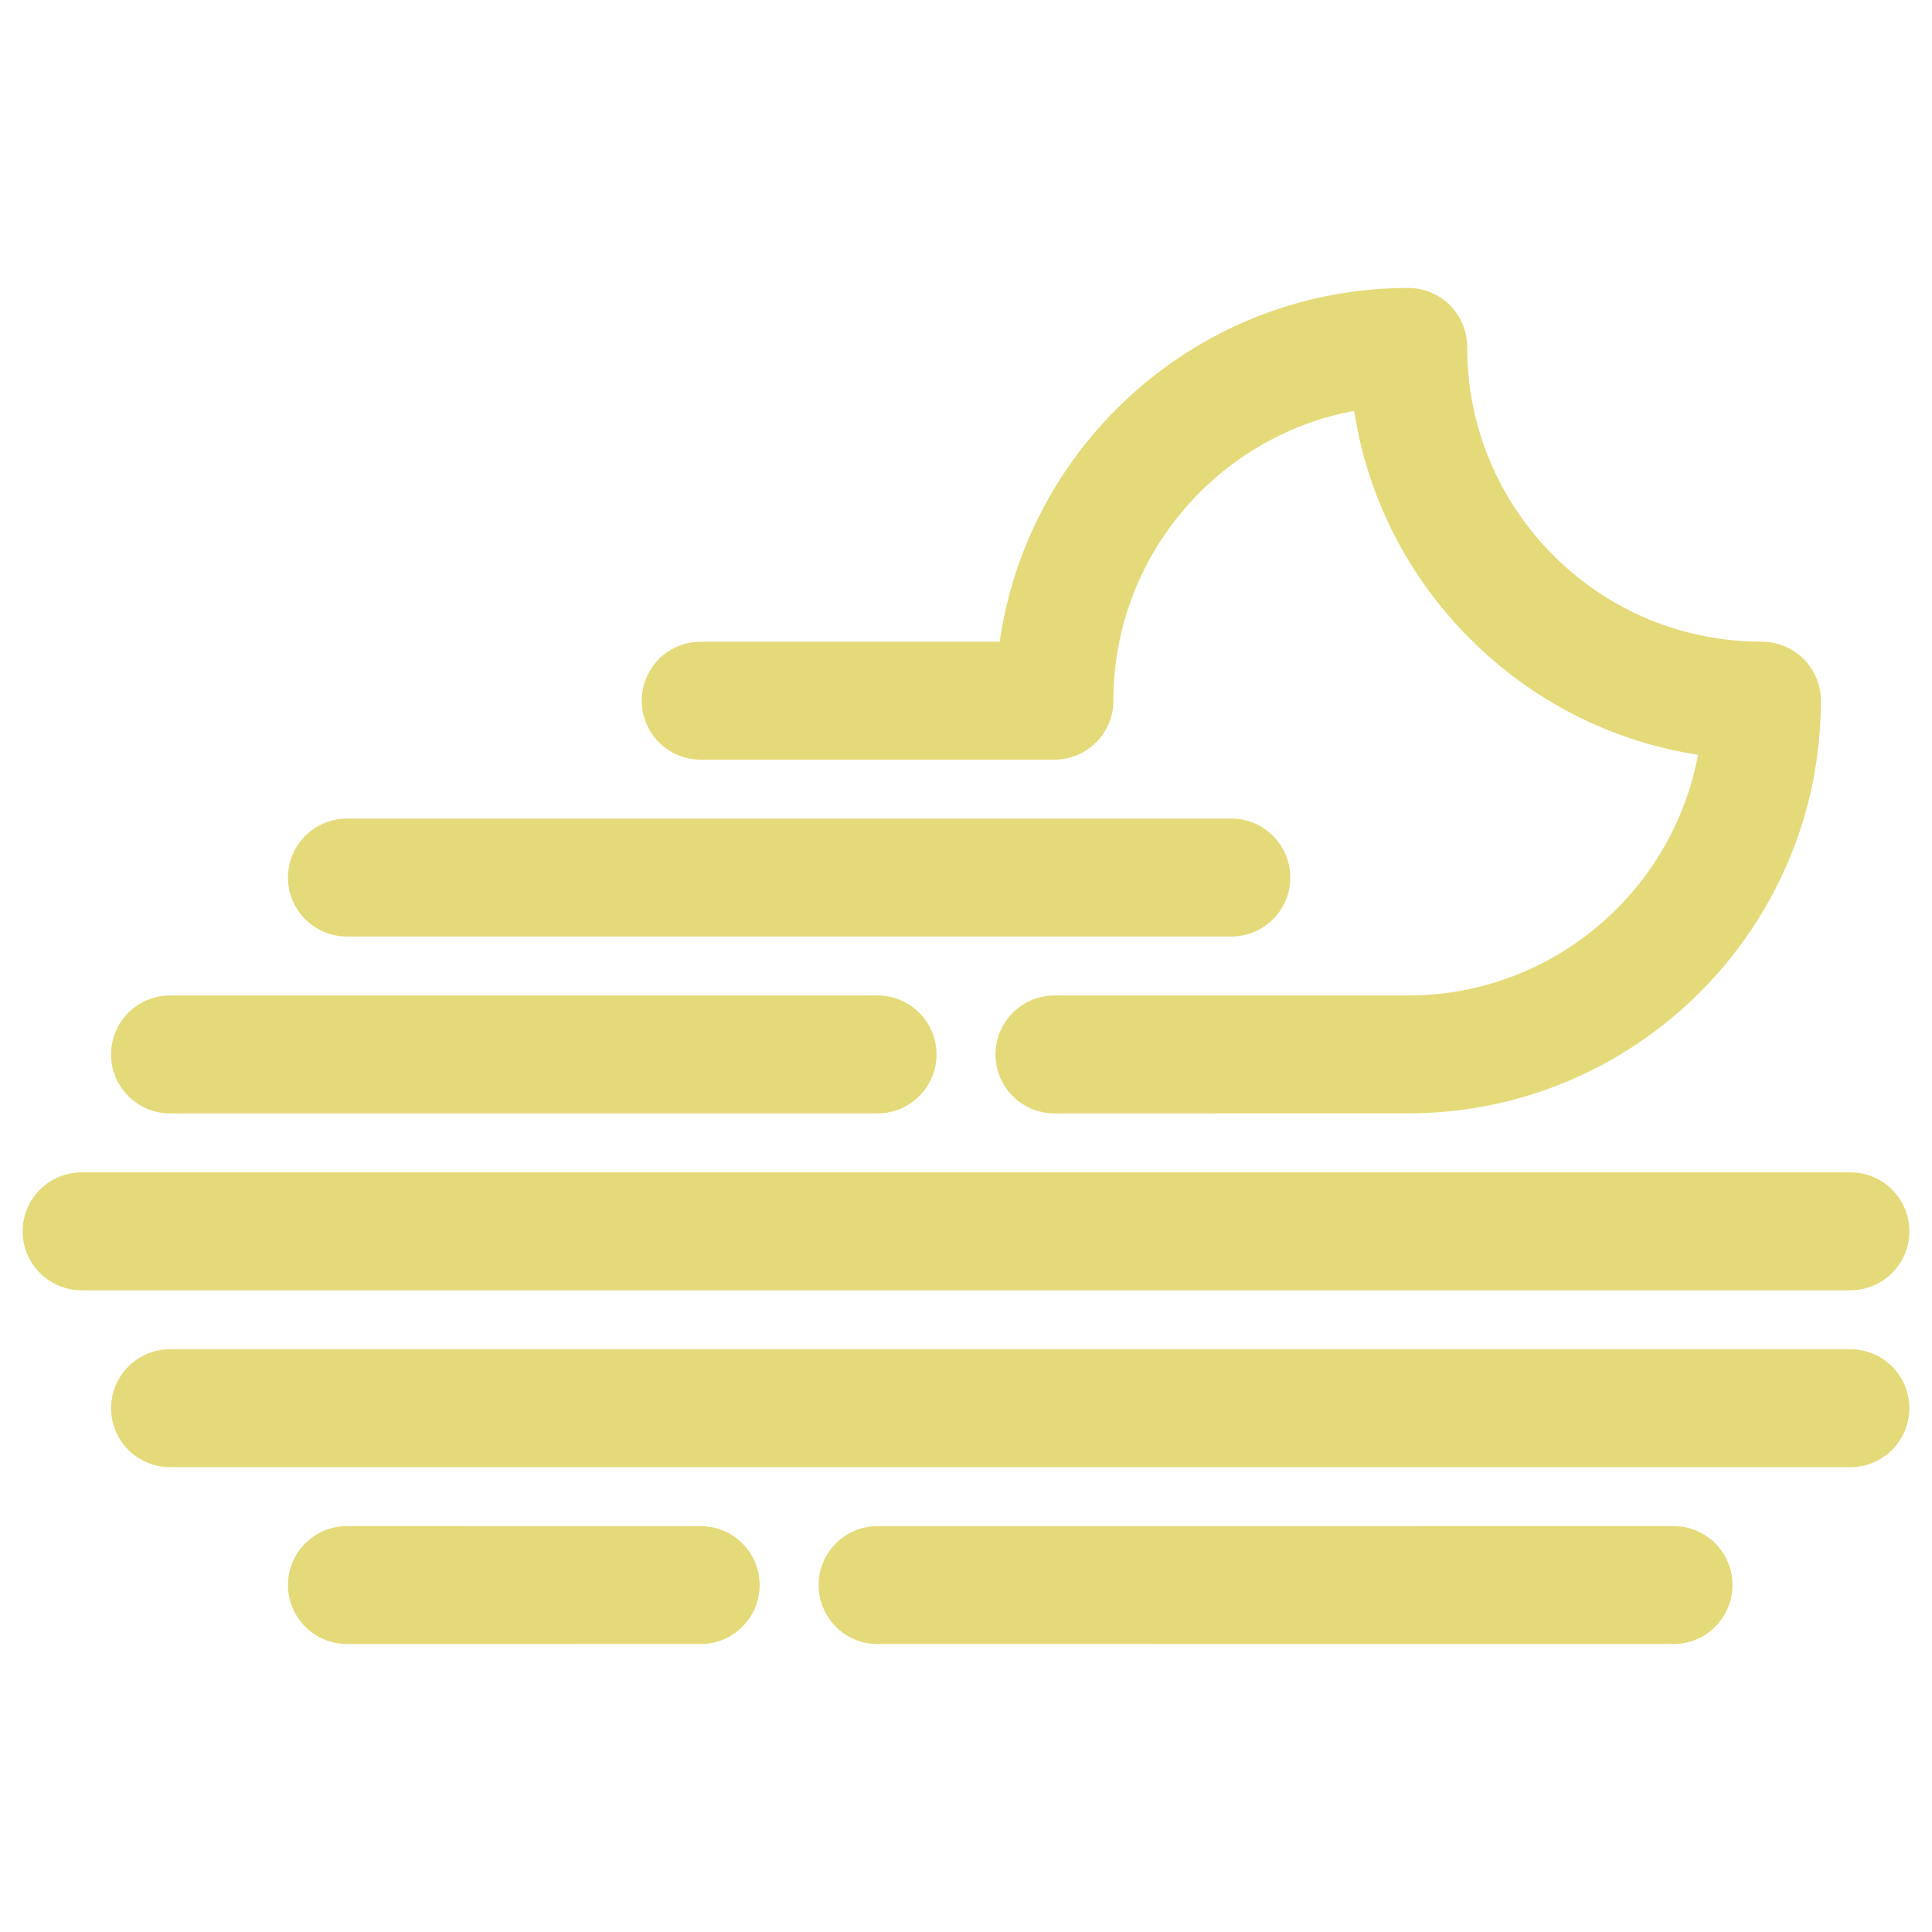
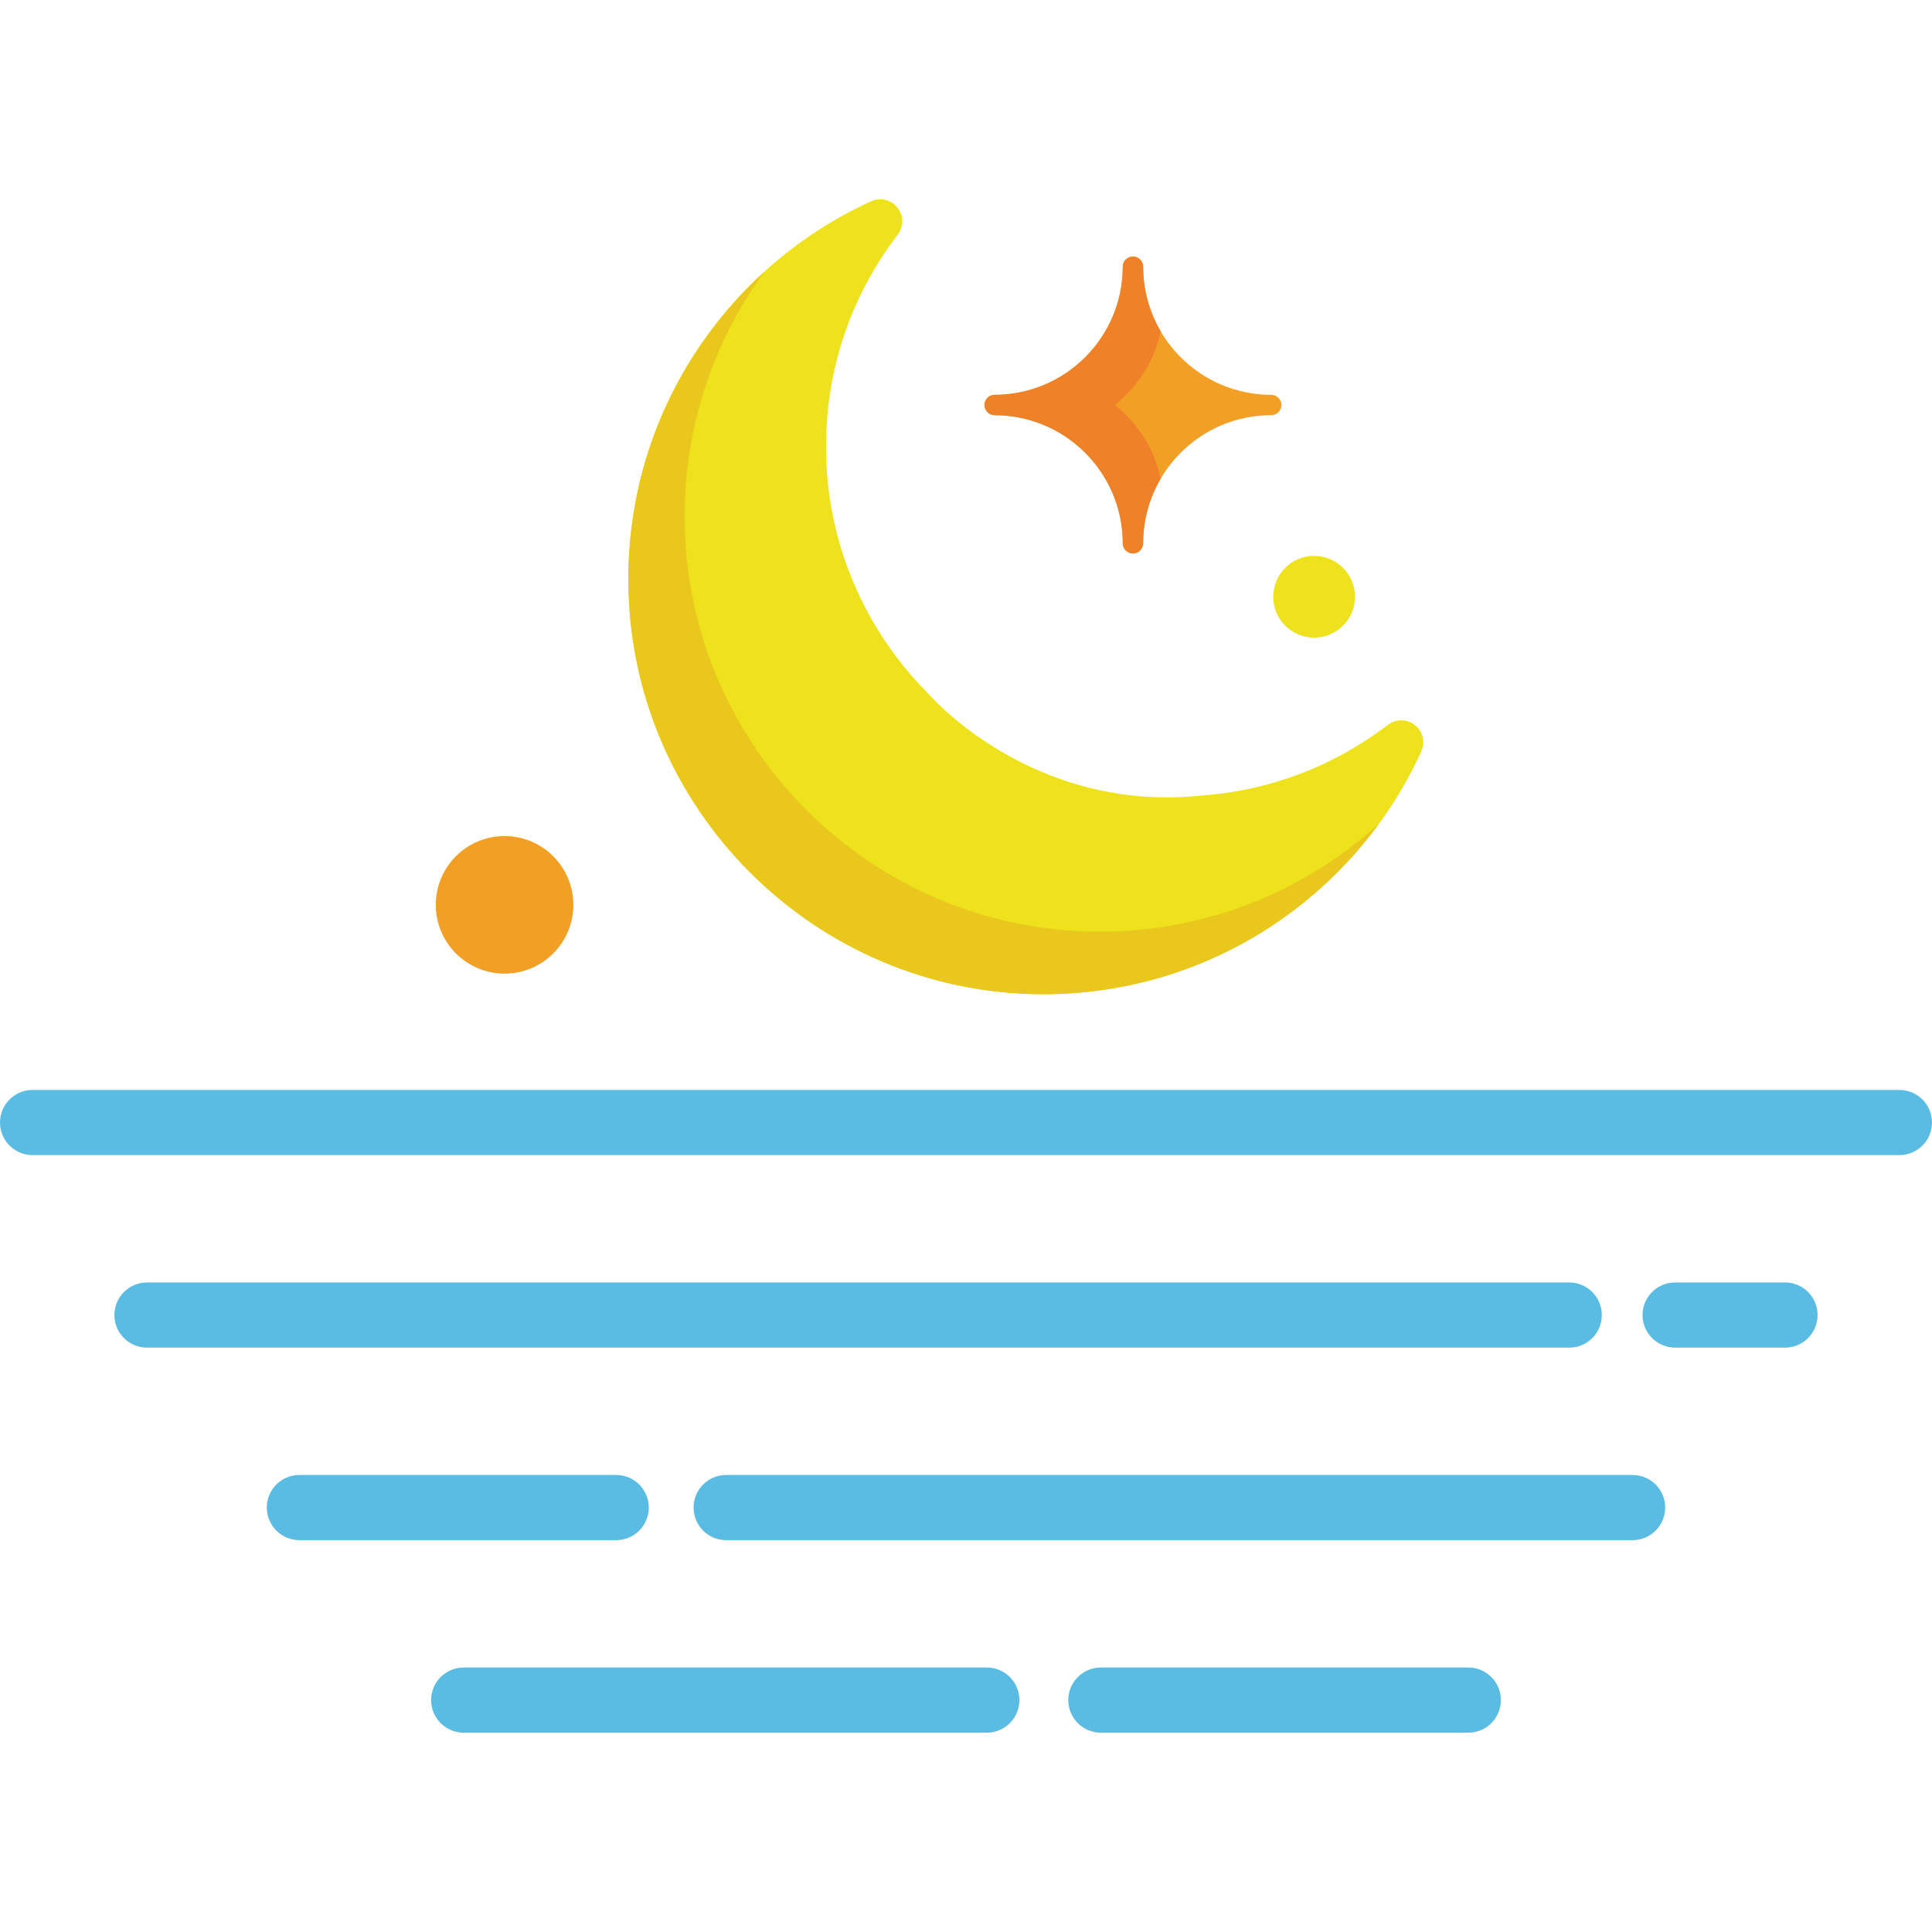
- <svg xmlns="http://www.w3.org/2000/svg" version="1.1" x="0px" y="0px" width="512" height="512" viewBox="0 0 512 512" enable-background="new 0 0 96 96" xml:space="preserve" id="svg18186">
-   <defs id="defs18190" />
-   <g id="Base" display="none">
+ <svg xmlns="http://www.w3.org/2000/svg" version="1.1" id="Layer_1" x="0px" y="0px" viewBox="0 0 512 512" style="enable-background:new 0 0 512 512;" xml:space="preserve">
+   <g>
+     <circle style="fill:#F29F26;" cx="133.717" cy="239.792" r="18.226" />
+     <path style="fill:#F29F26;" d="M336.886,104.633c-18.718,0-33.945-15.228-33.945-33.946c0-1.491-1.208-2.698-2.698-2.698   c-1.491,0-2.698,1.208-2.698,2.698c0,18.718-15.228,33.946-33.947,33.946c-1.491,0-2.698,1.208-2.698,2.698   c0,1.491,1.208,2.698,2.698,2.698c18.719,0,33.947,15.228,33.947,33.946c0,1.491,1.208,2.698,2.698,2.698   c1.491,0,2.698-1.208,2.698-2.698c0-18.718,15.227-33.946,33.945-33.946c1.491,0,2.698-1.208,2.698-2.698   C339.584,105.841,338.376,104.633,336.886,104.633z" />
+   </g>
+   <path style="fill:#EF8229;" d="M295.455,107.332c6.073-4.823,10.474-11.666,12.14-19.518c-2.953-5.032-4.655-10.882-4.655-17.126  c0-1.491-1.208-2.698-2.698-2.698c-1.491,0-2.698,1.208-2.698,2.698c0,12.79-7.114,23.948-17.59,29.733  c-0.605,0.335-1.223,0.652-1.85,0.95c-0.005,0.002-0.01,0.004-0.014,0.006c-0.577,0.274-1.166,0.528-1.76,0.77  c-0.118,0.049-0.236,0.094-0.355,0.14c-0.504,0.198-1.013,0.384-1.529,0.559c-0.126,0.042-0.253,0.087-0.382,0.128  c-0.614,0.201-1.236,0.386-1.866,0.553c-0.009,0.002-0.017,0.004-0.025,0.006c-0.648,0.169-1.303,0.317-1.964,0.449  c-0.144,0.028-0.289,0.051-0.432,0.078c-0.502,0.093-1.007,0.175-1.515,0.245c-0.205,0.029-0.413,0.055-0.62,0.08  c-0.474,0.056-0.951,0.101-1.431,0.138c-0.199,0.016-0.398,0.033-0.599,0.045c-0.667,0.04-1.337,0.066-2.014,0.066  c-1.491,0-2.698,1.208-2.698,2.698s1.208,2.698,2.698,2.698c0.677,0,1.347,0.025,2.014,0.066c0.201,0.012,0.399,0.029,0.6,0.045  c0.479,0.037,0.956,0.081,1.428,0.138c0.208,0.025,0.417,0.051,0.624,0.08c0.508,0.069,1.012,0.152,1.512,0.245  c0.145,0.027,0.289,0.05,0.433,0.078c0.662,0.132,1.318,0.28,1.964,0.449c0.009,0.002,0.017,0.004,0.025,0.006  c0.63,0.165,1.251,0.352,1.866,0.553c0.128,0.042,0.255,0.086,0.382,0.13c0.515,0.174,1.024,0.359,1.528,0.558  c0.119,0.047,0.239,0.093,0.356,0.141c0.595,0.242,1.183,0.496,1.76,0.77c0.004,0.002,0.009,0.004,0.014,0.006  c0.627,0.298,1.244,0.614,1.85,0.95c10.476,5.785,17.59,16.943,17.59,29.733c0,1.491,1.208,2.698,2.698,2.698  c1.491,0,2.698-1.208,2.698-2.698c0-6.244,1.701-12.094,4.655-17.126C305.929,118.998,301.528,112.155,295.455,107.332z" />
+   <g>
+     <path style="fill:#5ABCE2;" d="M503.365,306.114H8.635c-4.768,0-8.635-3.866-8.635-8.635s3.866-8.635,8.635-8.635h494.731   c4.768,0,8.635,3.866,8.635,8.635S508.134,306.114,503.365,306.114z" />
+     <path style="fill:#5ABCE2;" d="M473.043,357.137h-29.117c-4.768,0-8.635-3.866-8.635-8.635s3.866-8.635,8.635-8.635h29.117   c4.768,0,8.635,3.866,8.635,8.635S477.811,357.137,473.043,357.137z" />
+     <path style="fill:#5ABCE2;" d="M415.863,357.137H38.957c-4.768,0-8.635-3.866-8.635-8.635s3.866-8.635,8.635-8.635h376.906   c4.768,0,8.635,3.866,8.635,8.635S420.631,357.137,415.863,357.137z" />
+     <path style="fill:#5ABCE2;" d="M432.658,408.156H192.439c-4.768,0-8.635-3.866-8.635-8.635s3.866-8.635,8.635-8.635h240.219   c4.768,0,8.635,3.866,8.635,8.635S437.427,408.156,432.658,408.156z" />
+     <path style="fill:#5ABCE2;" d="M163.3,408.156H79.342c-4.768,0-8.635-3.866-8.635-8.635s3.866-8.635,8.635-8.635H163.3   c4.768,0,8.635,3.866,8.635,8.635C171.935,404.29,168.068,408.156,163.3,408.156z" />
+     <path style="fill:#5ABCE2;" d="M389.117,459.179H291.74c-4.768,0-8.635-3.866-8.635-8.635s3.866-8.635,8.635-8.635h97.377   c4.768,0,8.635,3.866,8.635,8.635S393.886,459.179,389.117,459.179z" />
+     <path style="fill:#5ABCE2;" d="M261.516,459.179H122.884c-4.768,0-8.635-3.866-8.635-8.635s3.866-8.635,8.635-8.635h138.631   c4.768,0,8.635,3.866,8.635,8.635S266.284,459.179,261.516,459.179z" />
+   </g>
+   <g>
+     <path style="fill:#EDE21B;" d="M359.087,158.15c0,5.981-4.848,10.827-10.829,10.827c-5.982,0-10.829-4.846-10.829-10.827   c0-5.983,4.847-10.829,10.829-10.829C354.239,147.322,359.087,152.168,359.087,158.15z" />
+     <path style="fill:#EDE21B;" d="M374.983,192.178c-2.094-1.67-5.054-1.701-7.181-0.078c-14.402,11.001-31.294,17.4-49.215,18.722   c-0.046,0.005-0.086,0.011-0.133,0.016c-45.304,4.688-72.301-26.865-72.301-26.865h0.001c-16.82-16.79-27.246-39.983-27.246-65.57   c0-20.509,6.565-39.943,18.988-56.207c1.624-2.127,1.594-5.089-0.078-7.182c-1.67-2.092-4.551-2.78-6.985-1.663   c-18.915,8.65-34.954,22.442-46.381,39.882c-11.731,17.902-17.931,38.725-17.931,60.218c0,60.667,49.357,110.025,110.024,110.025   c21.494,0,42.317-6.2,60.22-17.931c17.441-11.428,31.231-27.465,39.884-46.382C377.762,196.73,377.074,193.848,374.983,192.178z" />
+   </g>
+   <path style="fill:#EAC71C;" d="M351.677,228.969C333.773,240.7,312.95,246.9,291.456,246.9  c-60.665,0-110.024-49.357-110.024-110.025c0-21.494,6.2-42.317,17.931-60.218c1.055-1.607,2.159-3.172,3.29-4.717  c-6.902,6.261-13.027,13.399-18.201,21.294c-11.731,17.902-17.931,38.725-17.931,60.218c0,60.667,49.357,110.025,110.024,110.025  c21.494,0,42.317-6.2,60.22-17.931c11.184-7.327,20.857-16.561,28.647-27.224C361.137,222.204,356.555,225.772,351.677,228.969z" />
+   <g>
</g>
-   <g id="Dibujo" transform="matrix(7.8125,0,0,7.8125,-72.12501,-95.56249)" style="fill:#e5da79;fill-opacity:1">
-     <g id="g18183" style="fill:#e5da79;fill-opacity:1">
-       <path d="m 21,44 h 30 c 1.104,0 2,-0.896 2,-2 0,-1.104 -0.896,-2 -2,-2 H 21 c -1.104,0 -2,0.896 -2,2 0,1.104 0.896,2 2,2 z" id="path18169" style="fill:#e5da79;fill-opacity:1" />
-       <path d="M 14.999,50 H 39 c 1.104,0 2,-0.896 2,-2 0,-1.104 -0.896,-2 -2,-2 H 14.999 c -1.104,0 -2,0.896 -2,2 0,1.104 0.896,2 2,2 z" id="path18171" style="fill:#e5da79;fill-opacity:1" />
-       <path d="m 74,54 c 0,-1.104 -0.896,-2 -2,-2 H 12 c -1.104,0 -2,0.896 -2,2 0,1.104 0.896,2 2,2 h 60 c 1.105,0 2,-0.896 2,-2 z" id="path18173" style="fill:#e5da79;fill-opacity:1" />
-       <path d="M 72,58 H 15 c -1.104,0 -2,0.896 -2,2 0,1.104 0.896,2 2,2 h 57 c 1.104,0 2,-0.896 2,-2 0,-1.104 -0.895,-2 -2,-2 z" id="path18175" style="fill:#e5da79;fill-opacity:1" />
-       <path d="M 33,64 21,63.999 c -1.104,0 -2,0.896 -2,2 0,1.104 0.896,2 2,2 L 33,68 c 1.104,0 2,-0.896 2,-2 0,-1.104 -0.895,-2 -2,-2 z" id="path18177" style="fill:#e5da79;fill-opacity:1" />
-       <path d="M 66,63.999 39,64 c -1.104,0 -2,0.896 -2,2 0,1.104 0.896,2 2,2 l 27,-0.001 c 1.104,0 2,-0.896 2,-2 0,-1.104 -0.895,-2 -2,-2 z" id="path18179" style="fill:#e5da79;fill-opacity:1" />
-       <path d="m 33,38 h 12 c 1.104,0 2,-0.896 2,-2 0,-4.888 3.524,-8.968 8.166,-9.831 0.45,2.918 1.808,5.608 3.933,7.733 2.125,2.125 4.815,3.482 7.732,3.933 -0.864,4.64 -4.943,8.164 -9.831,8.164 L 45,46 c -1.104,0 -2,0.896 -2,2 0,1.104 0.896,2 2,2 l 12,-0.002 c 7.719,0 13.999,-6.28 13.999,-13.999 0,-0.53 -0.211,-1.039 -0.586,-1.414 -0.375,-0.375 -0.884,-0.586 -1.414,-0.586 -10e-4,0 -10e-4,0 -0.002,0 -2.672,0 -5.184,-1.039 -7.07,-2.926 C 60.04,29.185 59,26.674 59,24 59,22.896 58.104,22 57,22 49.959,22 44.116,27.225 43.143,34 H 33 c -1.104,0 -2,0.896 -2,2 0,1.104 0.896,2 2,2 z" id="path18181" style="fill:#e5da79;fill-opacity:1" />
-     </g>
-   </g>
+   <g>
+ </g>
+   <g>
+ </g>
+   <g>
+ </g>
+   <g>
+ </g>
+   <g>
+ </g>
+   <g>
+ </g>
+   <g>
+ </g>
+   <g>
+ </g>
+   <g>
+ </g>
+   <g>
+ </g>
+   <g>
+ </g>
+   <g>
+ </g>
+   <g>
+ </g>
+   <g>
+ </g>
</svg>
